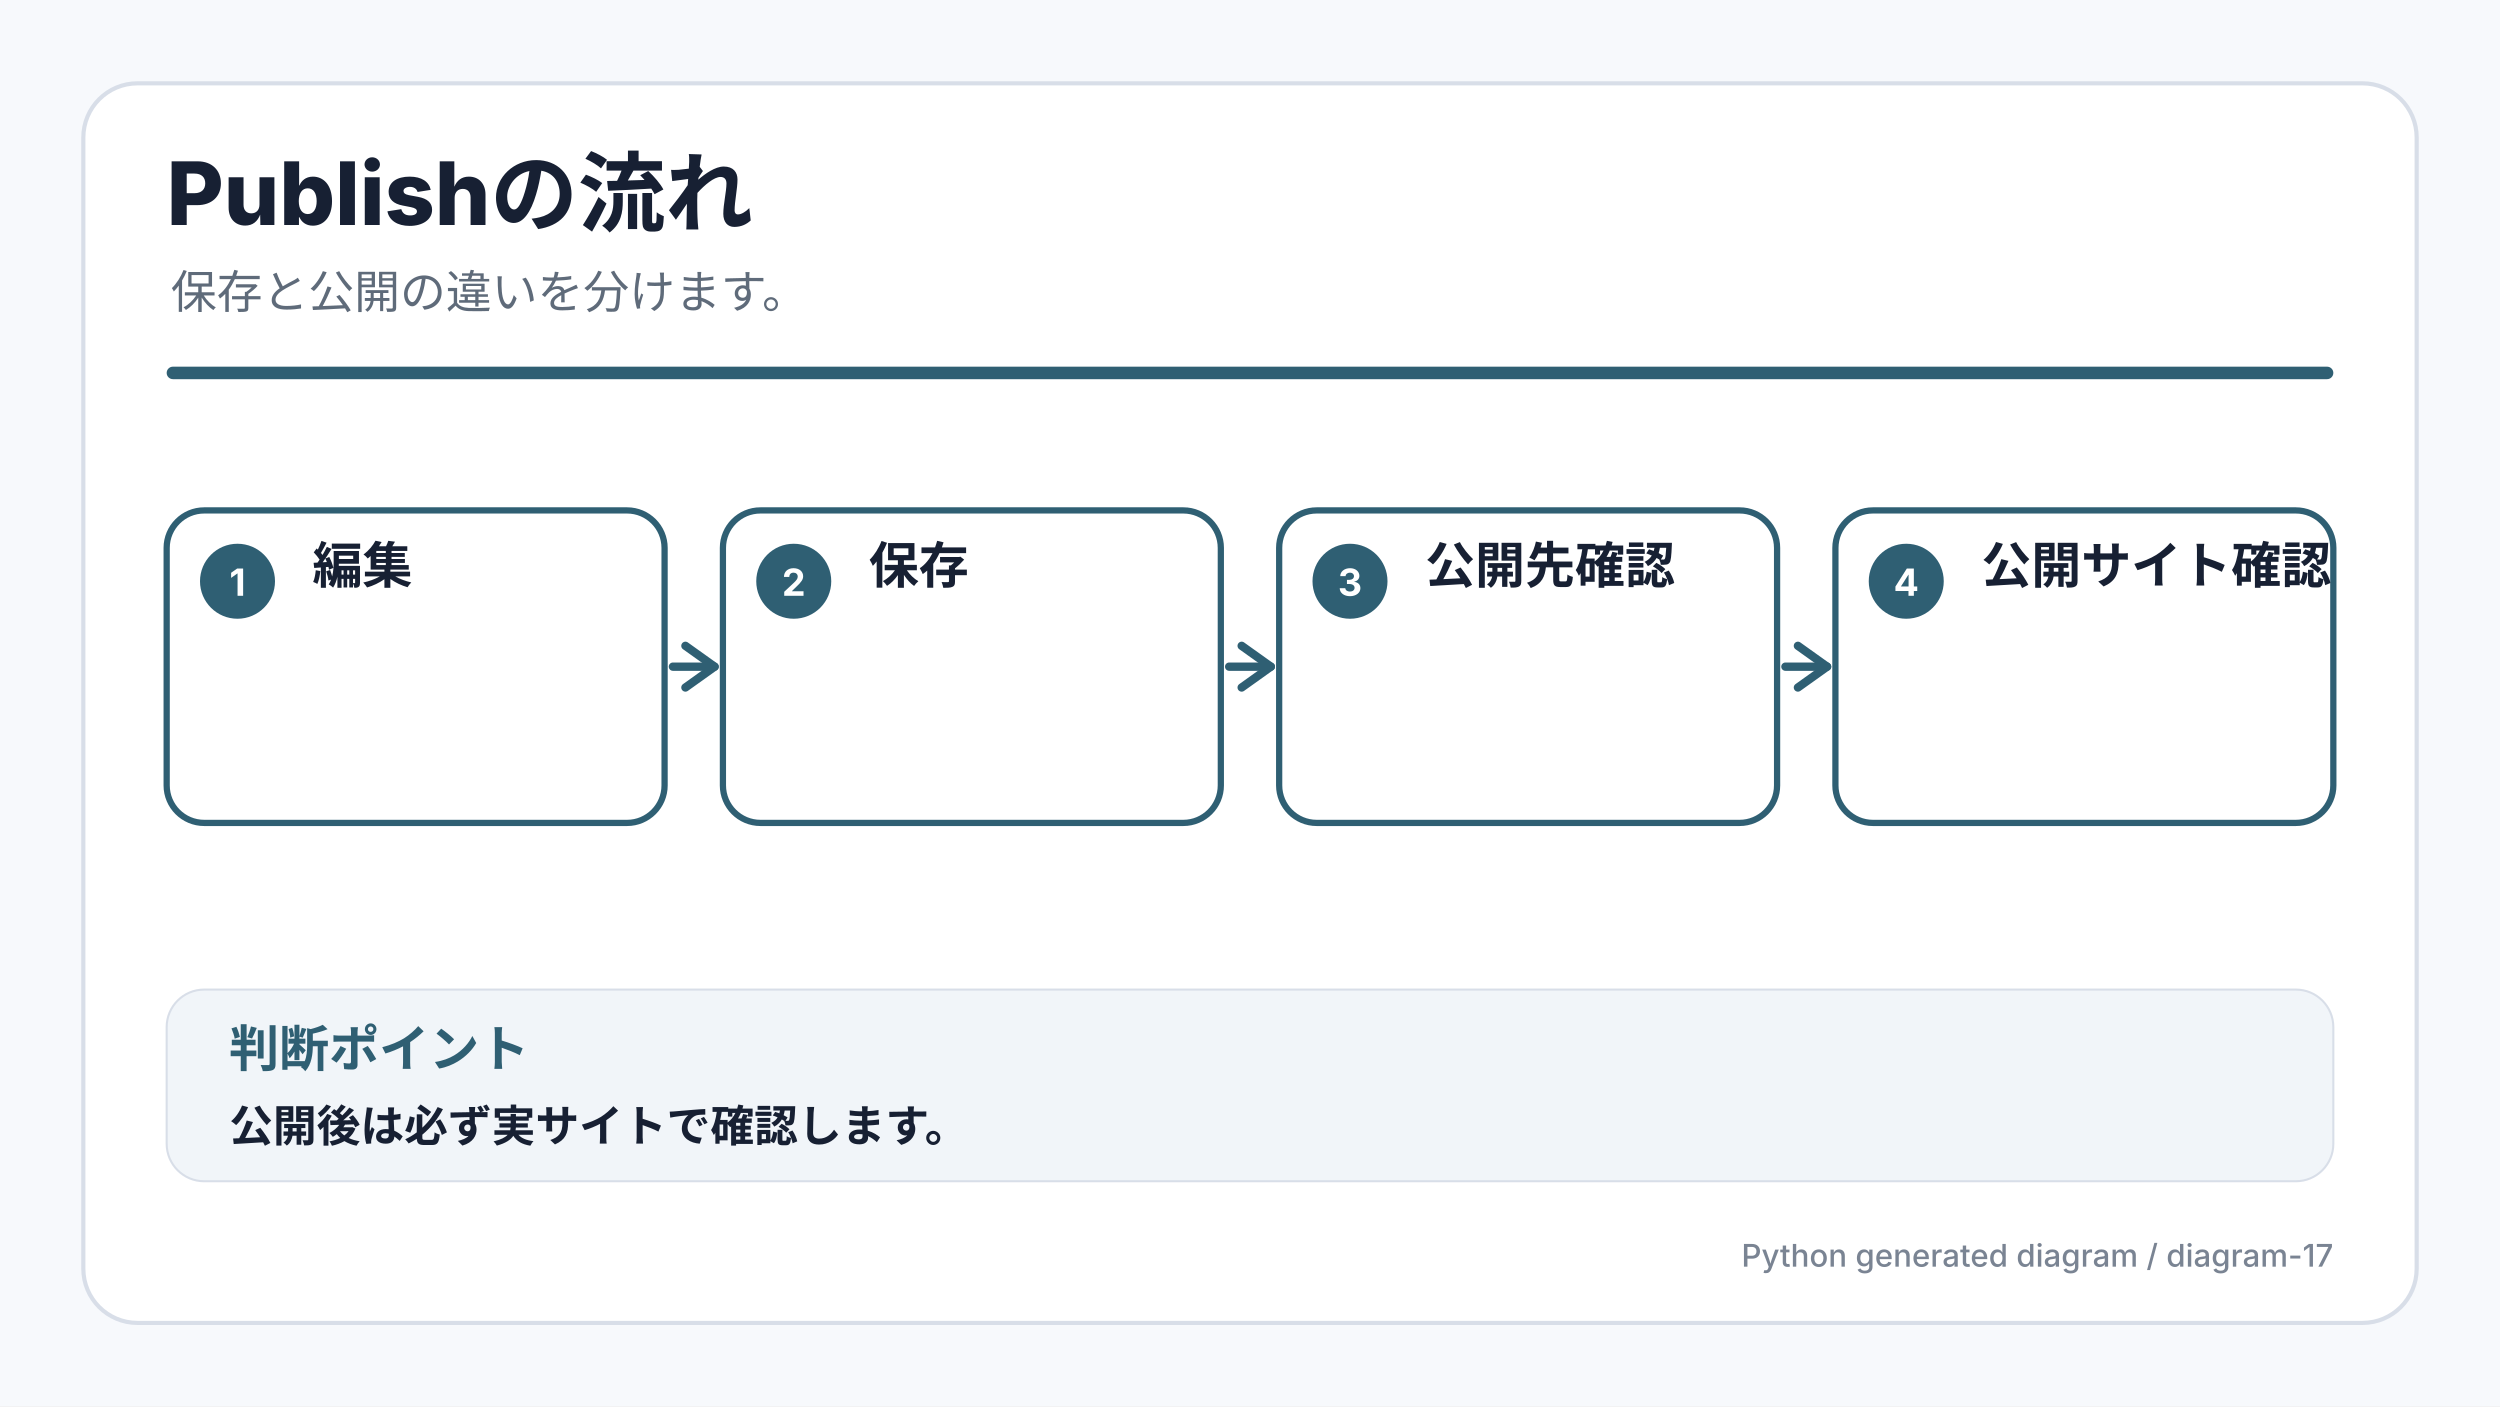
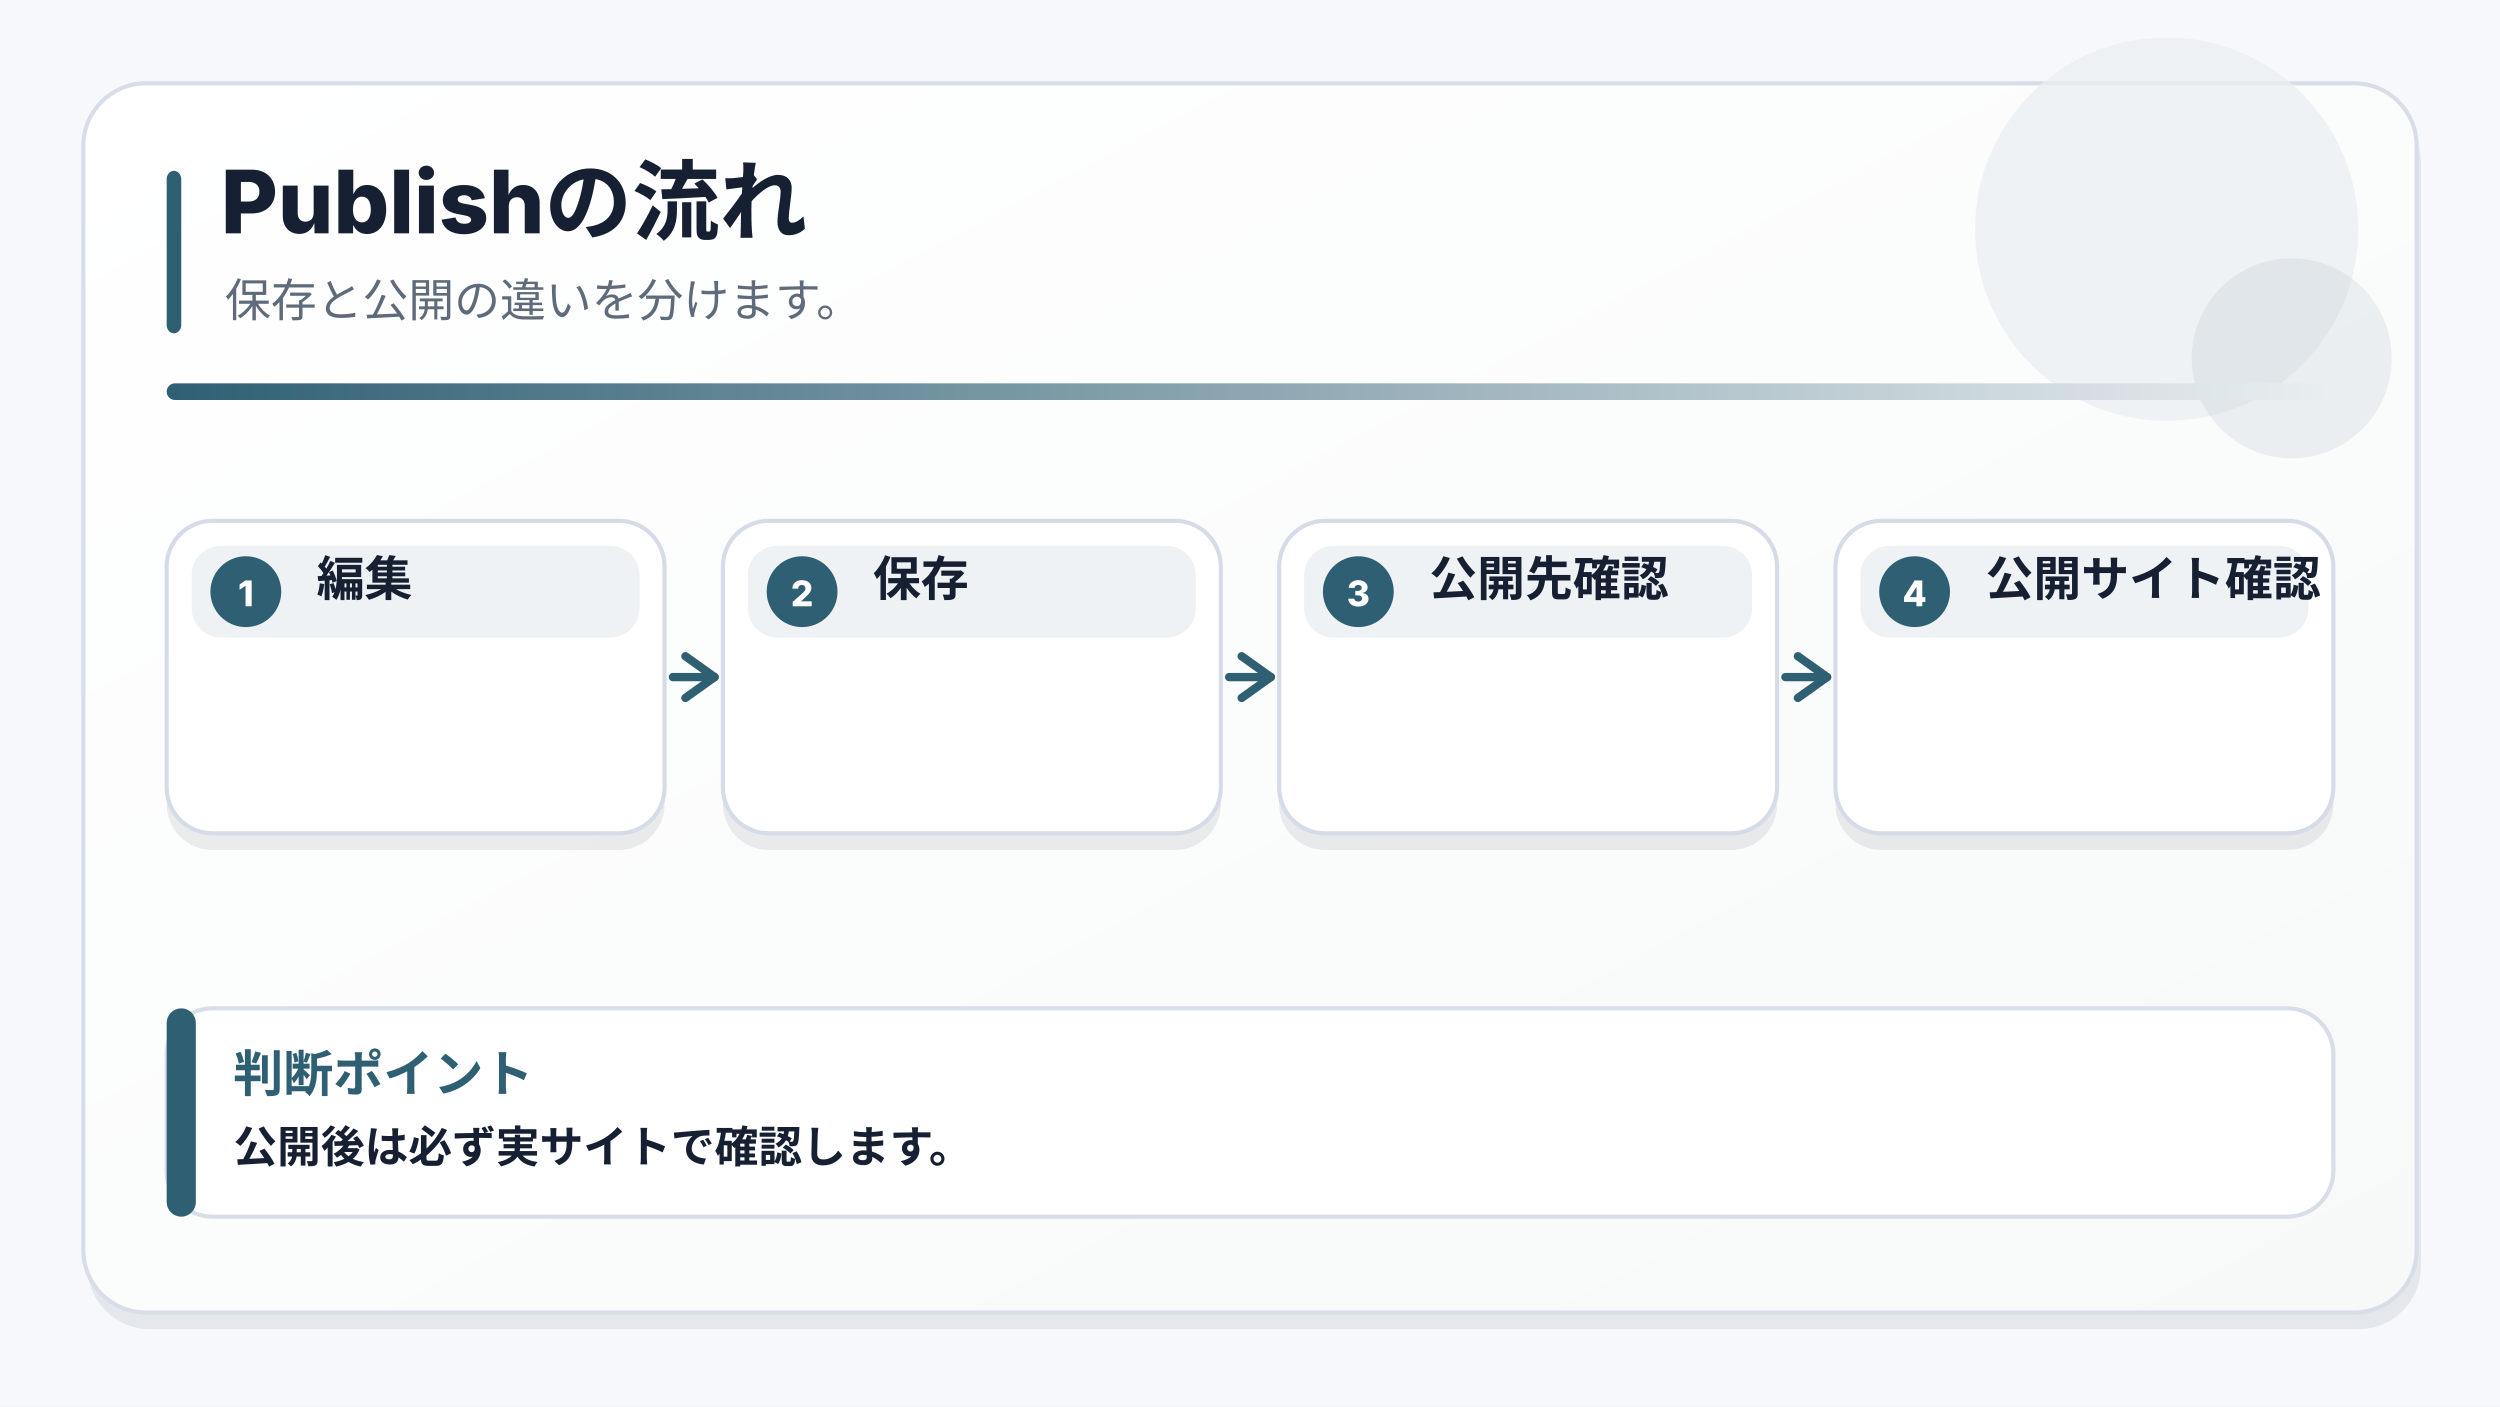
<svg xmlns="http://www.w3.org/2000/svg" width="1200" height="675" viewBox="0 0 1200 675" role="img">
-   <rect width="1200" height="675" fill="#F7F9FC" />
-   <rect x="40" y="40" width="1120" height="595" rx="26" fill="#ffffff" stroke="#D8DEE8" stroke-width="2" />
-   <text x="80" y="108" font-family="-apple-system, BlinkMacSystemFont, Segoe UI, sans-serif" font-size="42" font-weight="800" fill="#172033" text-anchor="start">Publishの流れ</text>
-   <text x="82" y="148" font-family="-apple-system, BlinkMacSystemFont, Segoe UI, sans-serif" font-size="22" font-weight="500" fill="#5F6B7A" text-anchor="start">保存と公開の違いを分けます。</text>
-   <rect x="80" y="176" width="1040" height="6" rx="3" fill="#2F5F73" />
-   <rect x="80" y="245" width="239" height="150" rx="18" fill="#ffffff" stroke="#2F5F73" stroke-width="3" />
-   <circle cx="114" cy="279" r="18" fill="#2F5F73" />
-   <text x="114" y="286" font-family="-apple-system, BlinkMacSystemFont, Segoe UI, sans-serif" font-size="18" font-weight="700" fill="#ffffff" text-anchor="middle">1</text>
-   <text x="150" y="280" font-family="-apple-system, BlinkMacSystemFont, Segoe UI, sans-serif" font-size="24" font-weight="700" fill="#172033" text-anchor="start">編集</text>
-   <line x1="323" y1="320" x2="343" y2="320" stroke="#2F5F73" stroke-width="4" stroke-linecap="round" />
-   <path d="M 329 310 L 343 320 L 329 330" fill="none" stroke="#2F5F73" stroke-width="4" stroke-linecap="round" stroke-linejoin="round" />
-   <rect x="347" y="245" width="239" height="150" rx="18" fill="#ffffff" stroke="#2F5F73" stroke-width="3" />
-   <circle cx="381" cy="279" r="18" fill="#2F5F73" />
-   <text x="381" y="286" font-family="-apple-system, BlinkMacSystemFont, Segoe UI, sans-serif" font-size="18" font-weight="700" fill="#ffffff" text-anchor="middle">2</text>
-   <text x="417" y="280" font-family="-apple-system, BlinkMacSystemFont, Segoe UI, sans-serif" font-size="24" font-weight="700" fill="#172033" text-anchor="start">保存</text>
-   <line x1="590" y1="320" x2="610" y2="320" stroke="#2F5F73" stroke-width="4" stroke-linecap="round" />
-   <path d="M 596 310 L 610 320 L 596 330" fill="none" stroke="#2F5F73" stroke-width="4" stroke-linecap="round" stroke-linejoin="round" />
-   <rect x="614" y="245" width="239" height="150" rx="18" fill="#ffffff" stroke="#2F5F73" stroke-width="3" />
-   <circle cx="648" cy="279" r="18" fill="#2F5F73" />
-   <text x="648" y="286" font-family="-apple-system, BlinkMacSystemFont, Segoe UI, sans-serif" font-size="18" font-weight="700" fill="#ffffff" text-anchor="middle">3</text>
-   <text x="684" y="280" font-family="-apple-system, BlinkMacSystemFont, Segoe UI, sans-serif" font-size="24" font-weight="700" fill="#172033" text-anchor="start">公開先確認</text>
-   <line x1="857" y1="320" x2="877" y2="320" stroke="#2F5F73" stroke-width="4" stroke-linecap="round" />
-   <path d="M 863 310 L 877 320 L 863 330" fill="none" stroke="#2F5F73" stroke-width="4" stroke-linecap="round" stroke-linejoin="round" />
-   <rect x="881" y="245" width="239" height="150" rx="18" fill="#ffffff" stroke="#2F5F73" stroke-width="3" />
-   <circle cx="915" cy="279" r="18" fill="#2F5F73" />
-   <text x="915" y="286" font-family="-apple-system, BlinkMacSystemFont, Segoe UI, sans-serif" font-size="18" font-weight="700" fill="#ffffff" text-anchor="middle">4</text>
-   <text x="951" y="280" font-family="-apple-system, BlinkMacSystemFont, Segoe UI, sans-serif" font-size="24" font-weight="700" fill="#172033" text-anchor="start">公開サイト確認</text>
-   <rect x="80" y="475" width="1040" height="92" rx="18" fill="#F1F5F9" stroke="#D8DEE8" />
-   <text x="110" y="512" font-family="-apple-system, BlinkMacSystemFont, Segoe UI, sans-serif" font-size="24" font-weight="800" fill="#2F5F73" text-anchor="start">判断ポイント</text>
-   <text x="110" y="548" font-family="-apple-system, BlinkMacSystemFont, Segoe UI, sans-serif" font-size="21" font-weight="600" fill="#172033" text-anchor="start">公開後は必ず実サイトで確認します。</text>
-   <text x="1120" y="608" font-family="-apple-system, BlinkMacSystemFont, Segoe UI, sans-serif" font-size="15" font-weight="500" fill="#7A8493" text-anchor="end">Python generated diagram / diagram-17</text>
+   <defs>
+     <linearGradient id="bg" x1="0" y1="0" x2="1" y2="1">
+       <stop offset="0%" stop-color="#FFFFFF" />
+       <stop offset="100%" stop-color="#F7F9F9" />
+     </linearGradient>
+     <linearGradient id="bar" x1="0" y1="0" x2="1" y2="0">
+       <stop offset="0%" stop-color="#2F5F73" />
+       <stop offset="100%" stop-color="#EAEFF1" />
+     </linearGradient>
+   </defs>
+   <rect width="1200" height="675" fill="#F6F8FC" />
+   <rect x="42" y="48" width="1120" height="590" rx="30" fill="#0F172A" opacity="0.08" />
+   <rect x="40" y="40" width="1120" height="590" rx="30" fill="url(#bg)" stroke="#D8DEE8" stroke-width="2" />
+   <circle cx="1040" cy="110" r="92" fill="#EAEFF1" opacity="0.72" />
+   <circle cx="1100" cy="172" r="48" fill="#2F5F73" opacity="0.08" />
+   <rect x="80" y="82" width="7" height="78" rx="4" fill="#2F5F73" />
+   <text x="106" y="112" font-family="-apple-system, BlinkMacSystemFont, Segoe UI, sans-serif" font-size="42" font-weight="800" fill="#172033" text-anchor="start">Publishの流れ</text>
+   <text x="108" y="152" font-family="-apple-system, BlinkMacSystemFont, Segoe UI, sans-serif" font-size="22" font-weight="500" fill="#5F6B7A" text-anchor="start">保存と公開の違いを分けます。</text>
+   <rect x="80" y="184" width="1040" height="8" rx="4" fill="url(#bar)" />
+   <rect x="80" y="258" width="239" height="150" rx="22" fill="#0F172A" opacity="0.08" />
+   <rect x="80" y="250" width="239" height="150" rx="22" fill="#ffffff" stroke="#D5DCE8" stroke-width="2" />
+   <rect x="92" y="262" width="215" height="44" rx="14" fill="#EEF2F4" />
+   <circle cx="118" cy="284" r="17" fill="#2F5F73" />
+   <text x="118" y="291" font-family="-apple-system, BlinkMacSystemFont, Segoe UI, sans-serif" font-size="17" font-weight="800" fill="#ffffff" text-anchor="middle">1</text>
+   <text x="152" y="286" font-family="-apple-system, BlinkMacSystemFont, Segoe UI, sans-serif" font-size="23" font-weight="750" fill="#172033" text-anchor="start">編集</text>
+   <line x1="323" y1="325" x2="343" y2="325" stroke="#2F5F73" stroke-width="4" stroke-linecap="round" />
+   <path d="M 329 315 L 343 325 L 329 335" fill="none" stroke="#2F5F73" stroke-width="4" stroke-linecap="round" stroke-linejoin="round" />
+   <rect x="347" y="258" width="239" height="150" rx="22" fill="#0F172A" opacity="0.08" />
+   <rect x="347" y="250" width="239" height="150" rx="22" fill="#ffffff" stroke="#D5DCE8" stroke-width="2" />
+   <rect x="359" y="262" width="215" height="44" rx="14" fill="#EEF2F4" />
+   <circle cx="385" cy="284" r="17" fill="#2F5F73" />
+   <text x="385" y="291" font-family="-apple-system, BlinkMacSystemFont, Segoe UI, sans-serif" font-size="17" font-weight="800" fill="#ffffff" text-anchor="middle">2</text>
+   <text x="419" y="286" font-family="-apple-system, BlinkMacSystemFont, Segoe UI, sans-serif" font-size="23" font-weight="750" fill="#172033" text-anchor="start">保存</text>
+   <line x1="590" y1="325" x2="610" y2="325" stroke="#2F5F73" stroke-width="4" stroke-linecap="round" />
+   <path d="M 596 315 L 610 325 L 596 335" fill="none" stroke="#2F5F73" stroke-width="4" stroke-linecap="round" stroke-linejoin="round" />
+   <rect x="614" y="258" width="239" height="150" rx="22" fill="#0F172A" opacity="0.08" />
+   <rect x="614" y="250" width="239" height="150" rx="22" fill="#ffffff" stroke="#D5DCE8" stroke-width="2" />
+   <rect x="626" y="262" width="215" height="44" rx="14" fill="#EEF2F4" />
+   <circle cx="652" cy="284" r="17" fill="#2F5F73" />
+   <text x="652" y="291" font-family="-apple-system, BlinkMacSystemFont, Segoe UI, sans-serif" font-size="17" font-weight="800" fill="#ffffff" text-anchor="middle">3</text>
+   <text x="686" y="286" font-family="-apple-system, BlinkMacSystemFont, Segoe UI, sans-serif" font-size="23" font-weight="750" fill="#172033" text-anchor="start">公開先確認</text>
+   <line x1="857" y1="325" x2="877" y2="325" stroke="#2F5F73" stroke-width="4" stroke-linecap="round" />
+   <path d="M 863 315 L 877 325 L 863 335" fill="none" stroke="#2F5F73" stroke-width="4" stroke-linecap="round" stroke-linejoin="round" />
+   <rect x="881" y="258" width="239" height="150" rx="22" fill="#0F172A" opacity="0.08" />
+   <rect x="881" y="250" width="239" height="150" rx="22" fill="#ffffff" stroke="#D5DCE8" stroke-width="2" />
+   <rect x="893" y="262" width="215" height="44" rx="14" fill="#EEF2F4" />
+   <circle cx="919" cy="284" r="17" fill="#2F5F73" />
+   <text x="919" y="291" font-family="-apple-system, BlinkMacSystemFont, Segoe UI, sans-serif" font-size="17" font-weight="800" fill="#ffffff" text-anchor="middle">4</text>
+   <text x="953" y="286" font-family="-apple-system, BlinkMacSystemFont, Segoe UI, sans-serif" font-size="23" font-weight="750" fill="#172033" text-anchor="start">公開サイト確認</text>
+   <rect x="80" y="484" width="1040" height="100" rx="22" fill="#FFFFFF" stroke="#D8DEE8" stroke-width="2" />
+   <rect x="80" y="484" width="14" height="100" rx="7" fill="#2F5F73" />
+   <text x="112" y="524" font-family="-apple-system, BlinkMacSystemFont, Segoe UI, sans-serif" font-size="24" font-weight="800" fill="#2F5F73" text-anchor="start">判断ポイント</text>
+   <text x="112" y="558" font-family="-apple-system, BlinkMacSystemFont, Segoe UI, sans-serif" font-size="21" font-weight="600" fill="#172033" text-anchor="start">公開後は必ず実サイトで確認します。</text>
</svg>
